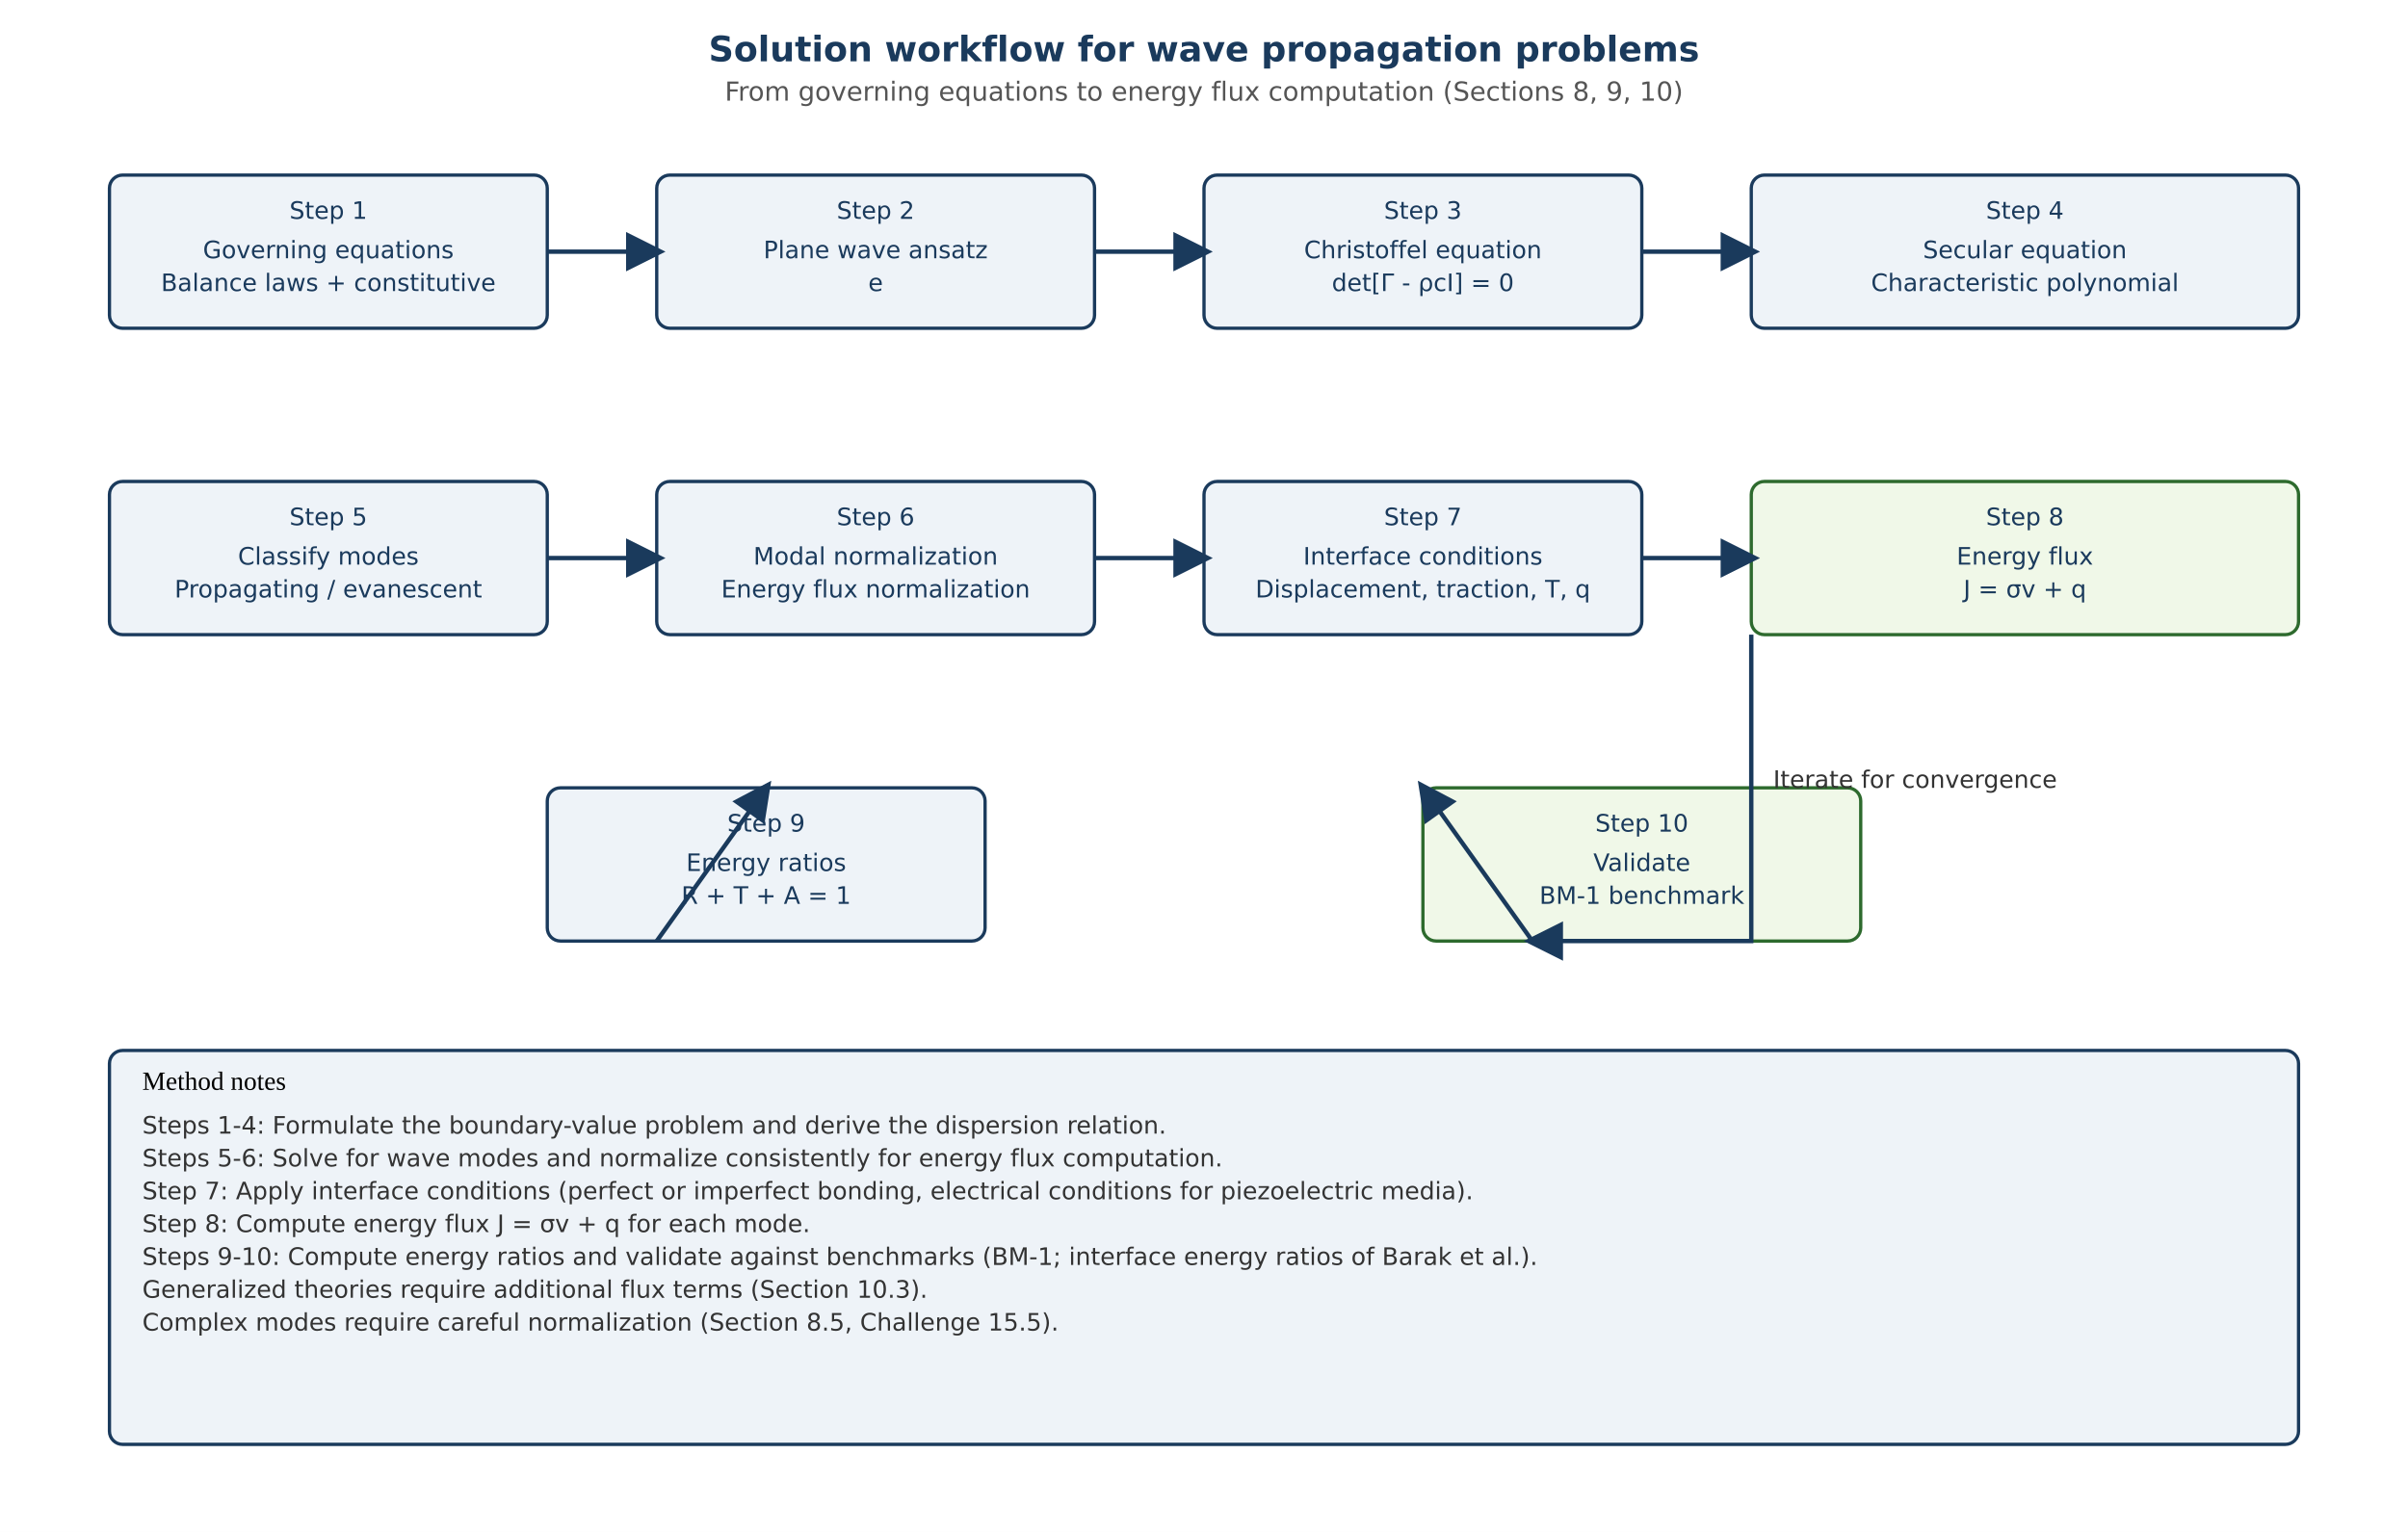
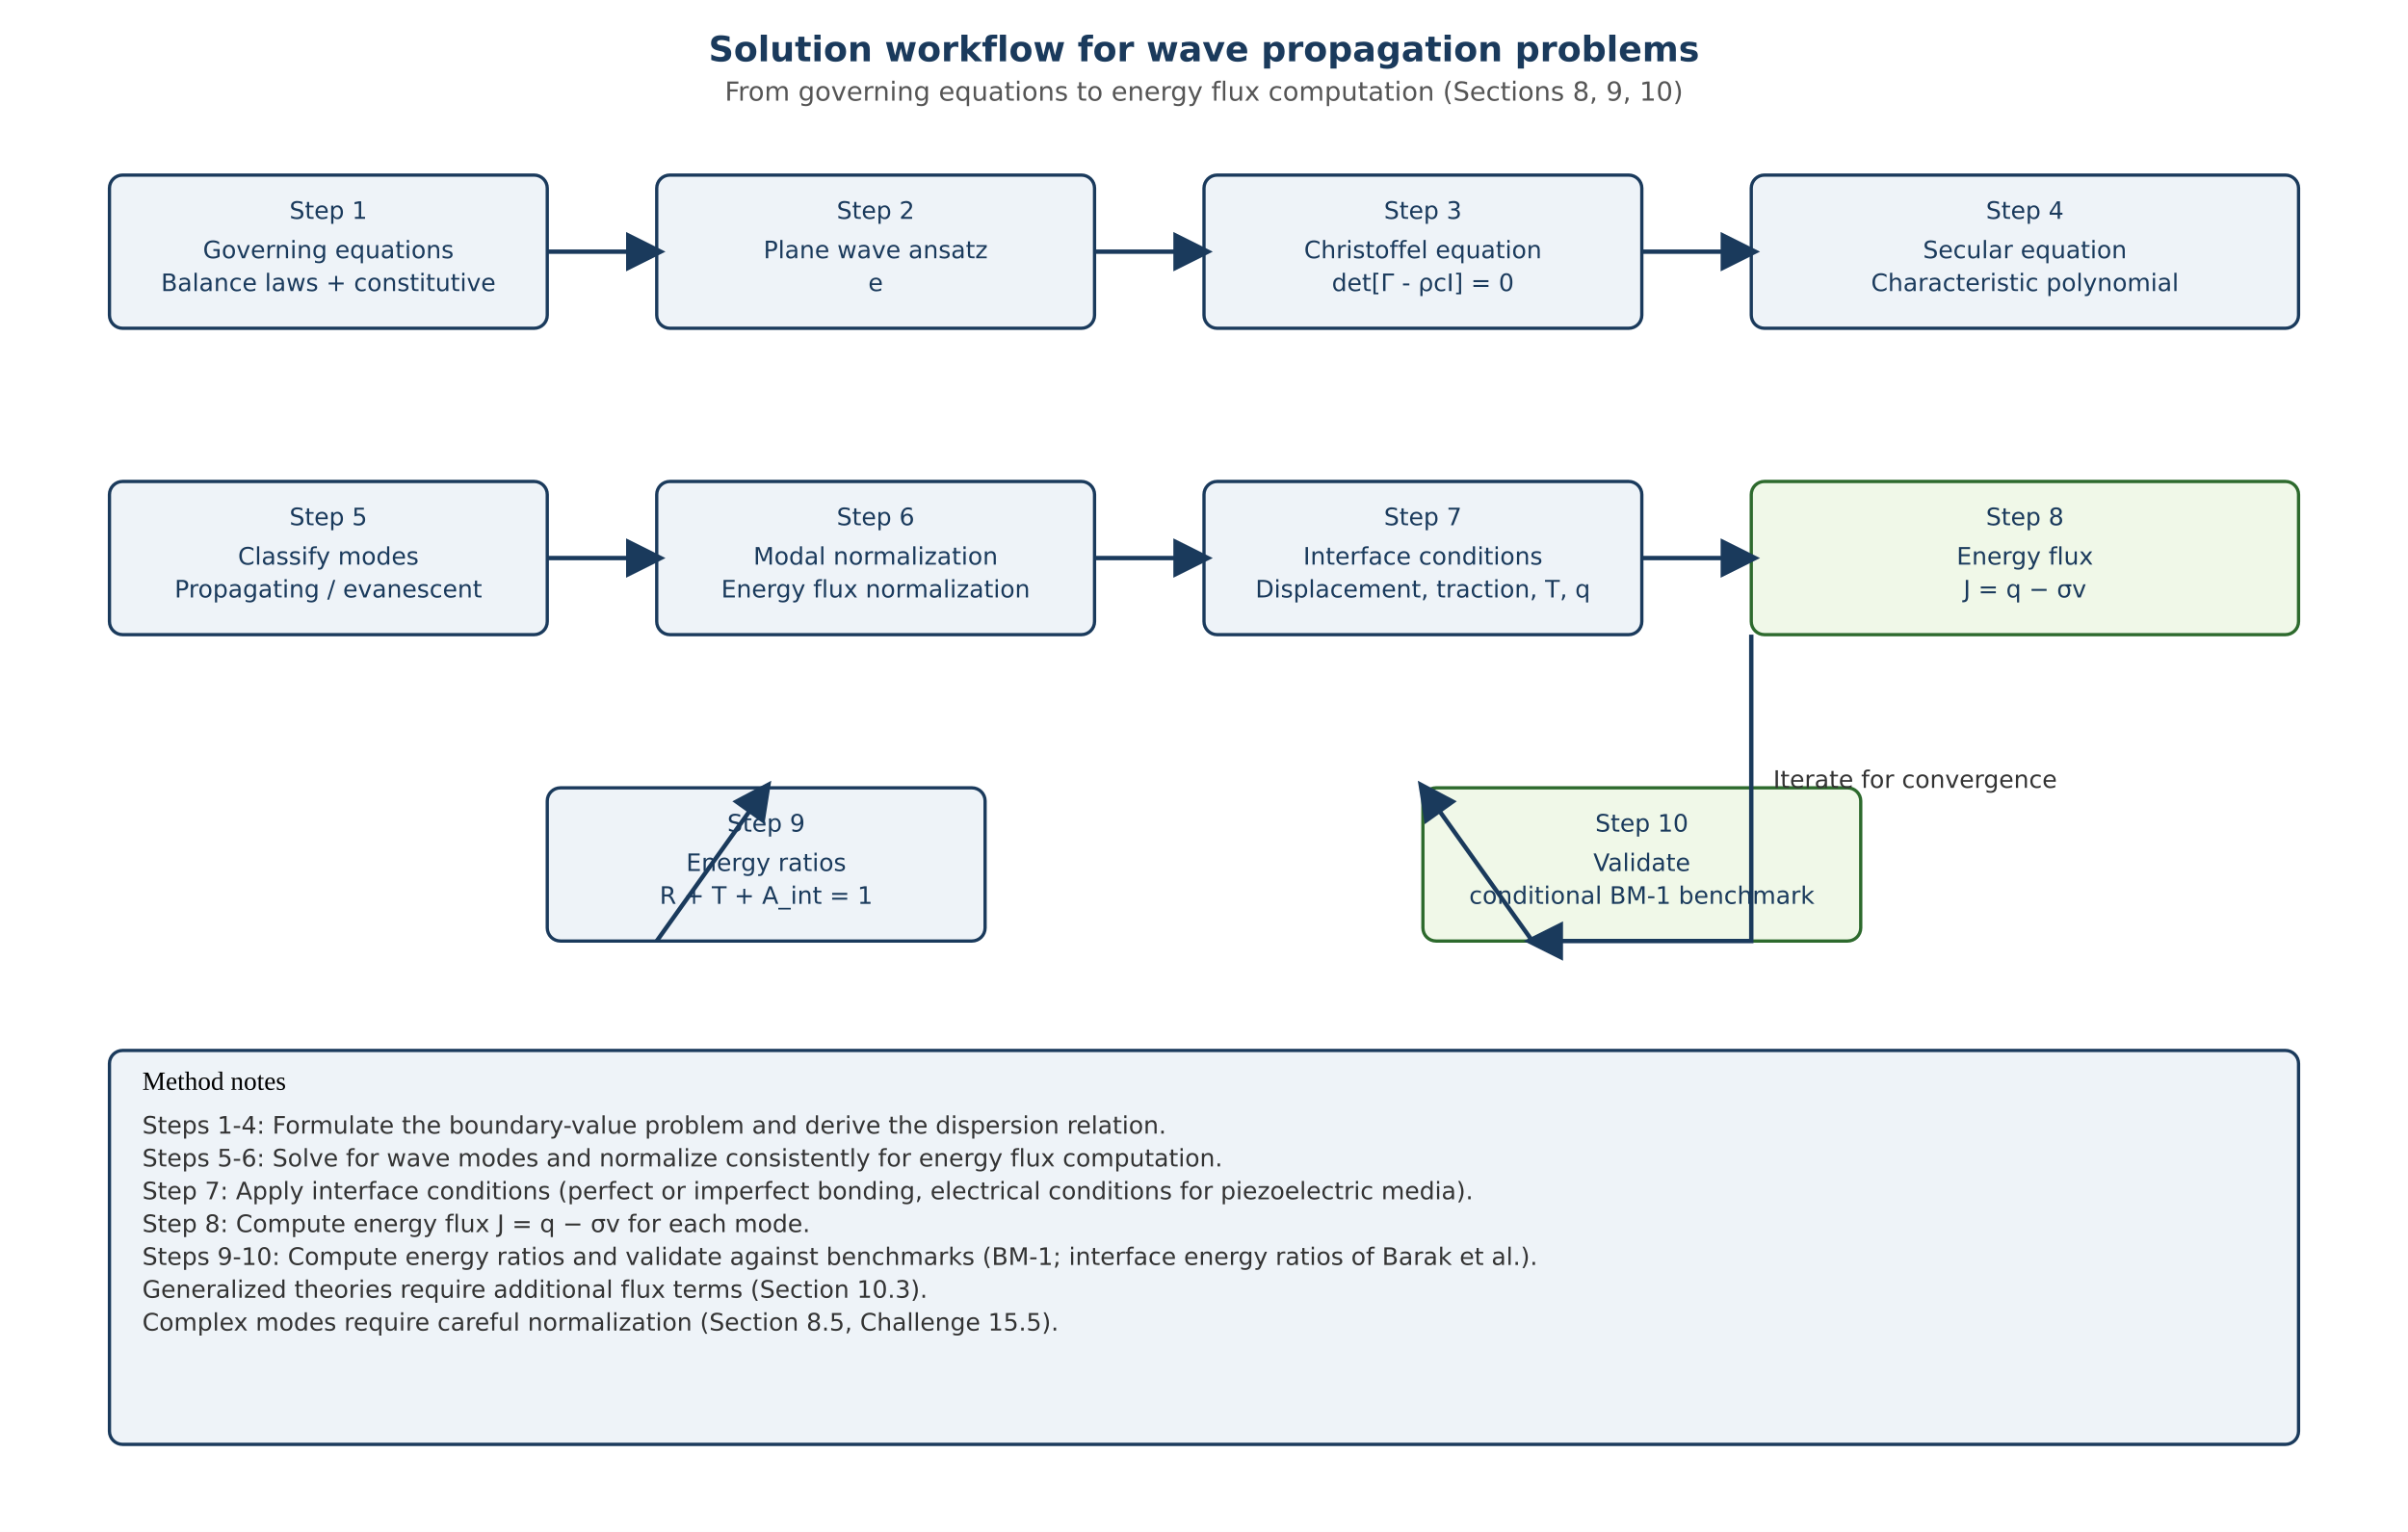
<svg xmlns="http://www.w3.org/2000/svg" width="1100" height="700" viewBox="0 0 1100 700">
  <defs>
    <style>
      .title { font: 700 16px 'DejaVu Sans', sans-serif; fill: #1a3a5c; }
      .subtitle { font: 12px 'DejaVu Sans', sans-serif; fill: #555; }
      .label { font: 11px 'DejaVu Sans', sans-serif; fill: #333; }
      .box-text { font: 11px 'DejaVu Sans', sans-serif; fill: #1a3a5c; }
      .box { fill: #eef3f8; stroke: #1a3a5c; stroke-width: 1.5; rx: 6; ry: 6; }
      .box-alt { fill: #f0f8e8; stroke: #2d6a2d; stroke-width: 1.5; rx: 6; ry: 6; }
      .arrow { stroke: #1a3a5c; stroke-width: 2; fill: none; marker-end: url(#arrow-flow); }
      .arrow-alt { stroke: #2d6a2d; stroke-width: 2; fill: none; marker-end: url(#arrow-flow-alt); }
      .decision { fill: #fdf3e0; stroke: #c07c00; stroke-width: 1.5; rx: 4; ry: 4; }
    </style>
    <marker id="arrow-flow" markerWidth="9" markerHeight="9" refX="7" refY="4.5" orient="auto">
      <polygon points="0,0 9,4.5 0,9" fill="#1a3a5c" />
    </marker>
    <marker id="arrow-flow-alt" markerWidth="9" markerHeight="9" refX="7" refY="4.5" orient="auto">
      <polygon points="0,0 9,4.5 0,9" fill="#2d6a2d" />
    </marker>
  </defs>
  <rect width="1100" height="700" fill="white" />
  <text x="550" y="28" class="title" text-anchor="middle">Solution workflow for wave propagation problems</text>
  <text x="550" y="46" class="subtitle" text-anchor="middle">From governing equations to energy flux computation (Sections 8, 9, 10)</text>
  <rect x="50" y="80" width="200" height="70" class="box" />
  <text x="150" y="100" class="box-text" text-anchor="middle" font-weight="bold">Step 1</text>
  <text x="150" y="118" class="box-text" text-anchor="middle">Governing equations</text>
  <text x="150" y="133" class="box-text" text-anchor="middle">Balance laws + constitutive</text>
  <rect x="300" y="80" width="200" height="70" class="box" />
  <text x="400" y="100" class="box-text" text-anchor="middle" font-weight="bold">Step 2</text>
  <text x="400" y="118" class="box-text" text-anchor="middle">Plane wave ansatz</text>
  <text x="400" y="133" class="box-text" text-anchor="middle">e<sup>i(k·x - ωt)</sup>
  </text>
  <rect x="550" y="80" width="200" height="70" class="box" />
  <text x="650" y="100" class="box-text" text-anchor="middle" font-weight="bold">Step 3</text>
  <text x="650" y="118" class="box-text" text-anchor="middle">Christoffel equation</text>
  <text x="650" y="133" class="box-text" text-anchor="middle">det[Γ - ρc<sup>2</sup>I] = 0</text>
  <rect x="800" y="80" width="250" height="70" class="box" />
  <text x="925" y="100" class="box-text" text-anchor="middle" font-weight="bold">Step 4</text>
  <text x="925" y="118" class="box-text" text-anchor="middle">Secular equation</text>
  <text x="925" y="133" class="box-text" text-anchor="middle">Characteristic polynomial</text>
  <line x1="250" y1="115" x2="300" y2="115" class="arrow" />
  <line x1="500" y1="115" x2="550" y2="115" class="arrow" />
  <line x1="750" y1="115" x2="800" y2="115" class="arrow" />
  <rect x="50" y="220" width="200" height="70" class="box" />
  <text x="150" y="240" class="box-text" text-anchor="middle" font-weight="bold">Step 5</text>
  <text x="150" y="258" class="box-text" text-anchor="middle">Classify modes</text>
  <text x="150" y="273" class="box-text" text-anchor="middle">Propagating / evanescent</text>
  <rect x="300" y="220" width="200" height="70" class="box" />
  <text x="400" y="240" class="box-text" text-anchor="middle" font-weight="bold">Step 6</text>
  <text x="400" y="258" class="box-text" text-anchor="middle">Modal normalization</text>
  <text x="400" y="273" class="box-text" text-anchor="middle">Energy flux normalization</text>
  <rect x="550" y="220" width="200" height="70" class="box" />
  <text x="650" y="240" class="box-text" text-anchor="middle" font-weight="bold">Step 7</text>
  <text x="650" y="258" class="box-text" text-anchor="middle">Interface conditions</text>
  <text x="650" y="273" class="box-text" text-anchor="middle">Displacement, traction, T, q</text>
  <rect x="800" y="220" width="250" height="70" class="box-alt" />
  <text x="925" y="240" class="box-text" text-anchor="middle" font-weight="bold">Step 8</text>
  <text x="925" y="258" class="box-text" text-anchor="middle">Energy flux</text>
-   <text x="925" y="273" class="box-text" text-anchor="middle">J<sub>i</sub> = σ<sub>ji</sub>v<sub>i</sub> + q<sub>i</sub>
+   <text x="925" y="273" class="box-text" text-anchor="middle">J<sub>j</sub> = q<sub>j</sub> − σ<sub>ji</sub>v<sub>i</sub>
  </text>
  <line x1="250" y1="255" x2="300" y2="255" class="arrow" />
  <line x1="500" y1="255" x2="550" y2="255" class="arrow" />
  <line x1="750" y1="255" x2="800" y2="255" class="arrow" />
  <rect x="250" y="360" width="200" height="70" class="box" />
  <text x="350" y="380" class="box-text" text-anchor="middle" font-weight="bold">Step 9</text>
  <text x="350" y="398" class="box-text" text-anchor="middle">Energy ratios</text>
-   <text x="350" y="413" class="box-text" text-anchor="middle">R + T + A = 1</text>
+   <text x="350" y="413" class="box-text" text-anchor="middle">R + T + A_int = 1</text>
  <rect x="650" y="360" width="200" height="70" class="box-alt" />
  <text x="750" y="380" class="box-text" text-anchor="middle" font-weight="bold">Step 10</text>
  <text x="750" y="398" class="box-text" text-anchor="middle">Validate</text>
-   <text x="750" y="413" class="box-text" text-anchor="middle">BM-1 benchmark</text>
+   <text x="750" y="413" class="box-text" text-anchor="middle">conditional BM-1 benchmark</text>
  <line x1="300" y1="430" x2="350" y2="360" class="arrow" />
  <line x1="700" y1="430" x2="650" y2="360" class="arrow" />
  <path d="M 800 290 L 800 430 L 700 430" class="arrow" />
  <text x="810" y="360" class="label" font-size="10" fill="#2d6a2d">Iterate for convergence</text>
  <rect x="50" y="480" width="1000" height="180" class="box" />
  <text x="65" y="498" class="box-title">Method notes</text>
  <text x="65" y="518" class="label" font-size="10">Steps 1-4: Formulate the boundary-value problem and derive the dispersion relation.</text>
  <text x="65" y="533" class="label" font-size="10">Steps 5-6: Solve for wave modes and normalize consistently for energy flux computation.</text>
  <text x="65" y="548" class="label" font-size="10">Step 7: Apply interface conditions (perfect or imperfect bonding, electrical conditions for piezoelectric media).</text>
-   <text x="65" y="563" class="label" font-size="10">Step 8: Compute energy flux J<sub>i</sub> = σ<sub>ji</sub>v<sub>i</sub> + q<sub>i</sub> for each mode.</text>
+   <text x="65" y="563" class="label" font-size="10">Step 8: Compute energy flux J<sub>j</sub> = q<sub>j</sub> − σ<sub>ji</sub>v<sub>i</sub> for each mode.</text>
  <text x="65" y="578" class="label" font-size="10">Steps 9-10: Compute energy ratios and validate against benchmarks (BM-1; interface energy ratios of Barak et al.).</text>
  <text x="65" y="593" class="label" font-size="10">Generalized theories require additional flux terms (Section 10.3).</text>
  <text x="65" y="608" class="label" font-size="10">Complex modes require careful normalization (Section 8.5, Challenge 15.5).</text>
</svg>
